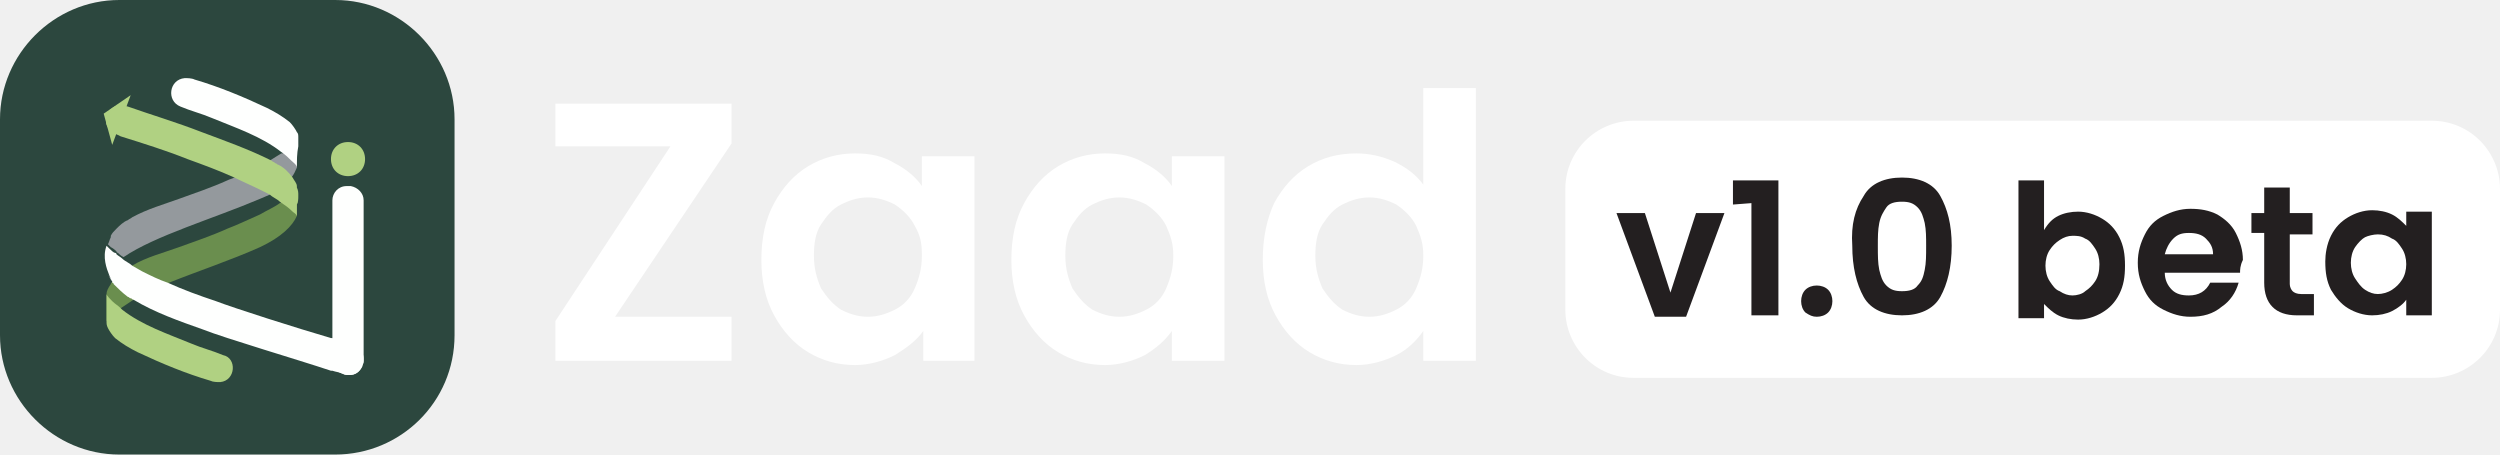
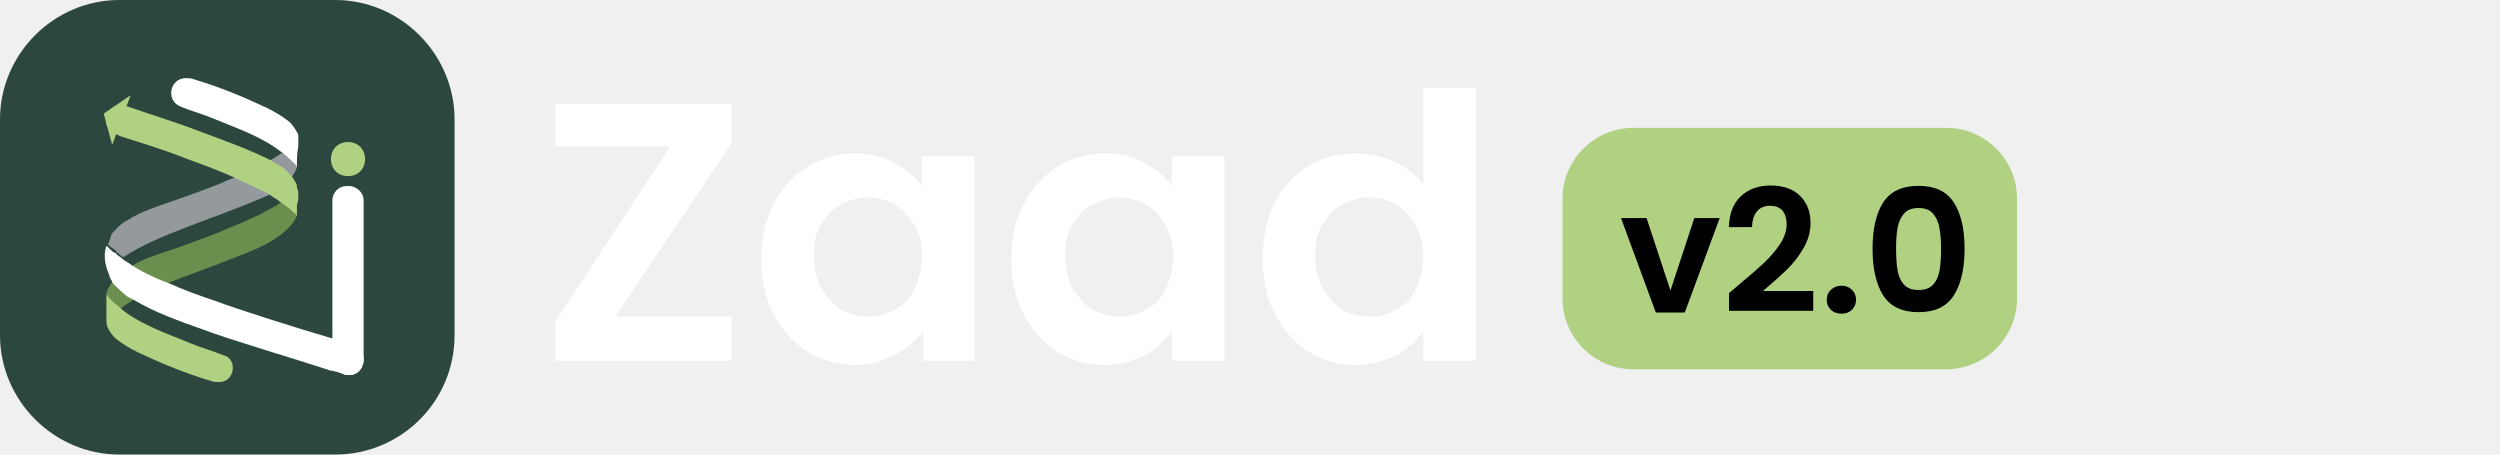
- <svg xmlns="http://www.w3.org/2000/svg" version="1.1" id="Layer_1" x="0px" y="0px" viewBox="0 0 176 32" style="enable-background:new 0 0 176 32;" xml:space="preserve">
-   <style type="text/css">
- 	.st0{fill:#FFFFFF;}
- 	.st1{fill:#231F20;}
- 	.st2{fill:#2C473E;}
- 	.st3{fill:#FEFFFE;}
- 	.st4{fill:#B0D182;}
- 	.st5{fill:#94999D;}
- 	.st6{fill:#6A8E4E;}
- </style>
-   <g>
-     <path class="st0" d="M43.3,22.3h8.2v3.1H39.1v-2.8l8.1-12.3h-8.1v-3h12.4v2.8L43.3,22.3z" />
-     <path class="st0" d="M54.5,14.3c0.6-1.1,1.4-2,2.4-2.6c1-0.6,2.1-0.9,3.3-0.9c1.1,0,2,0.2,2.8,0.7c0.8,0.4,1.5,1,1.9,1.6V11h3.7   v14.4H65v-2.1c-0.5,0.7-1.2,1.2-2,1.7c-0.8,0.4-1.8,0.7-2.8,0.7c-1.2,0-2.3-0.3-3.3-0.9s-1.8-1.5-2.4-2.6c-0.6-1.1-0.9-2.4-0.9-3.9   C53.6,16.7,53.9,15.4,54.5,14.3z M64.4,15.9c-0.3-0.6-0.8-1.1-1.4-1.5c-0.6-0.3-1.2-0.5-1.9-0.5s-1.3,0.2-1.9,0.5   c-0.6,0.3-1,0.8-1.4,1.4c-0.4,0.6-0.5,1.4-0.5,2.2c0,0.9,0.2,1.6,0.5,2.3c0.4,0.6,0.8,1.1,1.4,1.5c0.6,0.3,1.2,0.5,1.9,0.5   s1.3-0.2,1.9-0.5c0.6-0.3,1.1-0.8,1.4-1.5s0.5-1.4,0.5-2.3S64.8,16.6,64.4,15.9z" />
-     <path class="st0" d="M72.1,14.3c0.6-1.1,1.4-2,2.4-2.6c1-0.6,2.1-0.9,3.3-0.9c1.1,0,2,0.2,2.8,0.7c0.8,0.4,1.5,1,1.9,1.6V11h3.7   v14.4h-3.7v-2.1C82,24,81.4,24.5,80.6,25c-0.8,0.4-1.8,0.7-2.8,0.7c-1.2,0-2.3-0.3-3.3-0.9s-1.8-1.5-2.4-2.6s-0.9-2.4-0.9-3.9   C71.2,16.7,71.5,15.4,72.1,14.3z M82.1,15.9c-0.3-0.6-0.8-1.1-1.4-1.5c-0.6-0.3-1.2-0.5-1.9-0.5c-0.7,0-1.3,0.2-1.9,0.5   s-1,0.8-1.4,1.4C75.1,16.4,75,17.2,75,18c0,0.9,0.2,1.6,0.5,2.3c0.4,0.6,0.8,1.1,1.4,1.5c0.6,0.3,1.2,0.5,1.9,0.5   c0.7,0,1.3-0.2,1.9-0.5s1.1-0.8,1.4-1.5s0.5-1.4,0.5-2.3S82.4,16.6,82.1,15.9z" />
-     <path class="st0" d="M89.7,14.3c0.6-1.1,1.4-2,2.4-2.6c1-0.6,2.1-0.9,3.4-0.9c0.9,0,1.8,0.2,2.7,0.6c0.8,0.4,1.5,0.9,2,1.6V6.2h3.7   v19.2h-3.7v-2.1c-0.5,0.7-1.1,1.3-1.9,1.7c-0.8,0.4-1.8,0.7-2.8,0.7c-1.2,0-2.3-0.3-3.3-0.9s-1.8-1.5-2.4-2.6s-0.9-2.4-0.9-3.9   C88.9,16.7,89.2,15.4,89.7,14.3z M99.7,15.9c-0.3-0.6-0.8-1.1-1.4-1.5c-0.6-0.3-1.2-0.5-1.9-0.5s-1.3,0.2-1.9,0.5s-1,0.8-1.4,1.4   c-0.4,0.6-0.5,1.4-0.5,2.2c0,0.9,0.2,1.6,0.5,2.3c0.4,0.6,0.8,1.1,1.4,1.5c0.6,0.3,1.2,0.5,1.9,0.5c0.7,0,1.3-0.2,1.9-0.5   s1.1-0.8,1.4-1.5s0.5-1.4,0.5-2.3S100,16.6,99.7,15.9z" />
-   </g>
-   <path class="st0" d="M171.2,26.6H115c-2.7,0-4.8-2.2-4.8-4.8v-8.5c0-2.7,2.2-4.8,4.8-4.8h56.2c2.7,0,4.8,2.2,4.8,4.8v8.5  C176,24.5,173.8,26.6,171.2,26.6z" />
-   <g>
-     <path class="st1" d="M117.6,20.6l1.8-5.6h2l-2.7,7.3h-2.2l-2.7-7.3h2L117.6,20.6z" />
-     <path class="st1" d="M122,14.4v-1.7h3.2v9.5h-1.9v-7.9L122,14.4L122,14.4z" />
-     <path class="st1" d="M127.1,22c-0.2-0.2-0.3-0.5-0.3-0.8s0.1-0.6,0.3-0.8s0.5-0.3,0.8-0.3c0.3,0,0.6,0.1,0.8,0.3   c0.2,0.2,0.3,0.5,0.3,0.8s-0.1,0.6-0.3,0.8c-0.2,0.2-0.5,0.3-0.8,0.3C127.6,22.3,127.4,22.2,127.1,22z" />
-     <path class="st1" d="M131.2,13.8c0.5-0.9,1.5-1.3,2.7-1.3s2.2,0.4,2.7,1.3c0.5,0.9,0.8,2,0.8,3.5s-0.3,2.7-0.8,3.6   s-1.5,1.3-2.7,1.3s-2.2-0.4-2.7-1.3s-0.8-2.1-0.8-3.6C130.3,15.8,130.6,14.7,131.2,13.8z M135.5,15.7c-0.1-0.4-0.2-0.8-0.5-1.1   s-0.6-0.4-1.1-0.4s-0.9,0.1-1.1,0.4s-0.4,0.6-0.5,1.1c-0.1,0.5-0.1,1-0.1,1.6c0,0.7,0,1.2,0.1,1.7c0.1,0.4,0.2,0.8,0.5,1.1   c0.3,0.3,0.6,0.4,1.1,0.4s0.9-0.1,1.1-0.4c0.3-0.3,0.4-0.6,0.5-1.1s0.1-1,0.1-1.7C135.6,16.7,135.6,16.2,135.5,15.7z" />
-     <path class="st1" d="M144.9,15.2c0.4-0.2,0.9-0.3,1.4-0.3c0.6,0,1.2,0.2,1.7,0.5s0.9,0.7,1.2,1.3c0.3,0.6,0.4,1.2,0.4,2   s-0.1,1.4-0.4,2c-0.3,0.6-0.7,1-1.2,1.3s-1.1,0.5-1.7,0.5c-0.5,0-1-0.1-1.4-0.3c-0.4-0.2-0.7-0.5-1-0.8v1h-1.8v-9.7h1.8v3.5   C144.2,15.7,144.5,15.4,144.9,15.2z M147.5,17.5c-0.2-0.3-0.4-0.6-0.7-0.7c-0.3-0.2-0.6-0.2-0.9-0.2c-0.3,0-0.6,0.1-0.9,0.3   c-0.3,0.2-0.5,0.4-0.7,0.7c-0.2,0.3-0.3,0.7-0.3,1.1s0.1,0.8,0.3,1.1c0.2,0.3,0.4,0.6,0.7,0.7c0.3,0.2,0.6,0.3,0.9,0.3   c0.3,0,0.7-0.1,0.9-0.3c0.3-0.2,0.5-0.4,0.7-0.7s0.3-0.7,0.3-1.2C147.8,18.2,147.7,17.8,147.5,17.5z" />
-     <path class="st1" d="M157.7,19.2h-5.3c0,0.5,0.2,0.9,0.5,1.2c0.3,0.3,0.7,0.4,1.2,0.4c0.7,0,1.2-0.3,1.5-0.9h2   c-0.2,0.7-0.6,1.3-1.2,1.7c-0.6,0.5-1.3,0.7-2.2,0.7c-0.7,0-1.3-0.2-1.9-0.5c-0.6-0.3-1-0.7-1.3-1.3c-0.3-0.6-0.5-1.2-0.5-2   s0.2-1.4,0.5-2s0.7-1,1.3-1.3s1.2-0.5,1.9-0.5s1.3,0.1,1.9,0.4c0.5,0.3,1,0.7,1.3,1.3s0.5,1.2,0.5,1.9   C157.7,18.7,157.7,19,157.7,19.2z M155.8,17.9c0-0.5-0.2-0.8-0.5-1.1c-0.3-0.3-0.7-0.4-1.2-0.4s-0.8,0.1-1.1,0.4s-0.5,0.7-0.6,1.1   H155.8z" />
-     <path class="st1" d="M161.2,16.5V20c0,0.2,0.1,0.4,0.2,0.5c0.1,0.1,0.3,0.2,0.6,0.2h0.9v1.5h-1.2c-1.5,0-2.3-0.8-2.3-2.3v-3.5h-0.9   V15h0.9v-1.8h1.8V15h1.6v1.5H161.2z" />
-     <path class="st1" d="M164.1,16.6c0.3-0.6,0.7-1,1.2-1.3s1.1-0.5,1.7-0.5c0.5,0,1,0.1,1.4,0.3s0.7,0.5,1,0.8v-1h1.8v7.3h-1.8v-1.1   c-0.2,0.3-0.6,0.6-1,0.8c-0.4,0.2-0.9,0.3-1.4,0.3c-0.6,0-1.2-0.2-1.7-0.5s-0.9-0.8-1.2-1.3c-0.3-0.6-0.4-1.2-0.4-2   C163.7,17.9,163.8,17.2,164.1,16.6z M169.1,17.5c-0.2-0.3-0.4-0.6-0.7-0.7c-0.3-0.2-0.6-0.3-1-0.3c-0.3,0-0.7,0.1-0.9,0.2   s-0.5,0.4-0.7,0.7c-0.2,0.3-0.3,0.7-0.3,1.1s0.1,0.8,0.3,1.1c0.2,0.3,0.4,0.6,0.7,0.8c0.3,0.2,0.6,0.3,0.9,0.3c0.3,0,0.7-0.1,1-0.3   s0.5-0.4,0.7-0.7c0.2-0.3,0.3-0.7,0.3-1.1S169.3,17.8,169.1,17.5z" />
-   </g>
-   <g>
-     <path class="st2" d="M0,8.4C0,3.8,3.8,0,8.4,0h15.2C28.2,0,32,3.8,32,8.4v15.2c0,4.7-3.8,8.4-8.4,8.4H8.4C3.8,32,0,28.2,0,23.6V8.4   z" />
-     <path class="st3" d="M20.9,15.2C20.9,15.2,20.9,15.2,20.9,15.2L20.9,15.2z" />
-     <path class="st4" d="M25.7,11.2c0,0.7-0.5,1.2-1.2,1.2s-1.2-0.5-1.2-1.2c0-0.7,0.5-1.2,1.2-1.2S25.7,10.5,25.7,11.2" />
-     <path class="st5" d="M20.9,11.8L20.9,11.8c-0.1,0.2-0.2,0.5-0.4,0.7c0,0,0,0,0,0c-0.3,0.4-0.8,0.8-1.5,1.2c0,0,0,0,0,0   c-0.2,0.1-0.5,0.2-0.7,0.3c-3.3,1.4-7.4,2.6-9.6,4.1c-0.2-0.1-0.3-0.2-0.4-0.3c0,0,0,0,0,0c0,0-0.1,0-0.1-0.1v0   c-0.1-0.1-0.2-0.2-0.4-0.3c0,0,0,0,0,0c-0.1-0.1-0.1-0.1-0.2-0.2c0,0,0,0,0,0c0.1-0.2,0.1-0.3,0.2-0.5c0,0,0,0,0-0.1   c0.1-0.2,0.2-0.3,0.4-0.5l0,0c0.2-0.2,0.5-0.5,0.8-0.6c0.1-0.1,0.2-0.1,0.3-0.2c0,0,0,0,0,0c1.1-0.6,2.2-0.9,3.3-1.3   c1.1-0.4,2.3-0.8,3.4-1.3c0.2-0.1,0.3-0.1,0.5-0.2c0,0,0,0,0,0h0c0.6-0.3,1.2-0.5,1.8-0.8c0.2-0.1,0.5-0.2,0.7-0.4c0,0,0,0,0,0   c0.3-0.2,0.5-0.3,0.8-0.5c0,0,0,0,0.1,0c0,0,0,0,0,0c0.4-0.3,0.7-0.7,1-1c0,0,0,0,0,0c0,0,0,0,0,0v0c0,0.2,0,0.4,0,0.6   C20.9,10.8,20.9,11.3,20.9,11.8" />
-     <path class="st5" d="M8.1,17.8C8.1,17.8,8.1,17.8,8.1,17.8L8.1,17.8C8.1,17.7,8.1,17.8,8.1,17.8" />
-     <path class="st3" d="M7.9,19.8C7.9,19.8,7.9,19.8,7.9,19.8c-0.1-0.2-0.2-0.3-0.3-0.5C7.7,19.5,7.8,19.7,7.9,19.8" />
-     <path class="st3" d="M8.1,17.8C8.1,17.8,8.1,17.8,8.1,17.8L8.1,17.8C8.1,17.7,8.1,17.8,8.1,17.8" />
-     <path class="st3" d="M20.9,11.8c0-0.2-0.3-0.4-0.4-0.5c-0.2-0.2-0.4-0.4-0.7-0.6c0,0,0,0,0,0c-1.4-1.1-3.2-1.7-4.9-2.4   c-0.7-0.3-1.5-0.5-2.2-0.8c-1-0.4-0.8-1.9,0.3-2c0.2,0,0.5,0,0.7,0.1c1.7,0.5,3.4,1.2,5.1,2c0.6,0.3,1.1,0.6,1.6,1   c0.2,0.2,0.4,0.5,0.5,0.7c0.1,0.1,0.1,0.2,0.1,0.4c0,0,0,0,0,0c0,0.2,0,0.4,0,0.6C20.9,10.8,20.9,11.3,20.9,11.8" />
-     <path class="st6" d="M20.9,14.4c0,0,0,0.1,0,0.1c0,0,0,0,0,0c0,0.2,0,0.5,0,0.6c0,0,0,0,0,0c0,0,0,0.1,0,0.1c0,0,0,0,0,0   c0,0,0,0,0,0c0,0,0,0,0,0l0,0v0c0,0,0,0,0,0c0,0,0,0,0,0c-0.3,0.7-1.1,1.5-2.6,2.2c-2,0.9-4.4,1.7-6.4,2.5   c-0.9,0.4-1.8,0.8-2.5,1.2c-0.3,0.2-0.6,0.4-0.9,0.6c-0.4,0.3-0.7,0.6-1,0.9c0-0.2,0-0.3,0-0.5c0-0.5,0-0.9,0-1.4v0   c0-0.2,0.1-0.4,0.3-0.7c0-0.1,0.1-0.1,0.1-0.2c0,0,0,0,0,0c0.3-0.4,0.7-0.7,1.1-0.9c0.1-0.1,0.2-0.1,0.3-0.2c0,0,0,0,0,0   c0,0,0,0,0,0c1-0.6,2.2-0.9,3.3-1.3c1.1-0.4,2.3-0.8,3.4-1.3c0.8-0.3,1.6-0.7,2.3-1c0.5-0.3,1-0.5,1.4-0.8c0,0,0,0,0,0   c0,0,0.1,0,0.1-0.1c0.4-0.3,0.7-0.6,1-1l0,0c0,0,0,0.1,0,0.1c0.1,0.2,0.1,0.4,0.1,0.5v0c0,0,0,0.1,0,0.1C21,14,21,14.2,20.9,14.4" />
-     <path class="st4" d="M20.9,14.4c0,0,0,0.1,0,0.1c0,0,0,0,0,0c0,0.3,0,0.5,0,0.6c0,0,0,0,0,0c0,0,0,0.1,0,0.1c0,0,0,0,0,0   c0,0,0,0,0,0c0,0,0,0,0,0l0,0v0c0,0,0,0,0,0c0,0,0,0,0,0c-0.1-0.2-0.2-0.2-0.3-0.3c-0.3-0.3-0.6-0.5-0.9-0.7c0,0,0,0,0,0   c-0.2-0.2-0.5-0.3-0.7-0.5c0,0,0,0,0,0c-0.2-0.1-0.4-0.2-0.6-0.3c-0.6-0.3-1.3-0.6-1.9-0.9c0,0,0,0,0,0c-1.1-0.5-2.2-0.9-3.3-1.3   c-1.5-0.6-3.1-1.1-4.7-1.6C8.1,9.4,7.8,9.3,7.7,9.1C7.4,8.8,7.4,8.4,7.6,8C7.8,7.5,8.3,7.3,9,7.5c1.7,0.6,3.4,1.1,5.2,1.8   c1.6,0.6,3.3,1.2,4.9,2c0,0,0,0,0,0c0.1,0.1,0.2,0.1,0.3,0.2c0.1,0,0.1,0.1,0.2,0.1c0.4,0.2,0.7,0.5,1,0.9c0,0,0,0,0,0   c0.1,0.2,0.3,0.4,0.3,0.6c0,0,0,0,0,0c0,0,0,0.1,0,0.1c0.1,0.2,0.1,0.4,0.1,0.5c0,0,0,0.1,0,0.1C21,14,21,14.2,20.9,14.4" />
-     <polygon class="st3" points="8,20 8,20 8,20  " />
-     <path class="st3" d="M25.6,25.2v0.2c0,0,0,0,0,0c0,0.1-0.1,0.3-0.1,0.4c-0.2,0.4-0.5,0.6-0.9,0.6c-0.2,0-0.3,0-0.5-0.1   c-0.2-0.1-0.4-0.1-0.7-0.2c0,0-0.1,0-0.1,0c-2.4-0.8-7.5-2.3-9-2.9c-1.7-0.6-3.4-1.2-4.9-2.1h0c-0.1,0-0.1-0.1-0.2-0.1   c-0.1,0-0.1-0.1-0.2-0.1C8.6,20.6,8.3,20.3,8,20v0h0c0,0,0,0,0,0c0,0,0-0.1-0.1-0.1c0,0,0,0,0,0c0,0,0,0,0-0.1   c-0.1-0.1-0.1-0.2-0.2-0.4c0,0,0,0,0,0c-0.2-0.5-0.5-1.3-0.2-2.1c0,0,0,0,0,0c0.1,0.1,0.1,0.1,0.2,0.2c0,0,0,0,0,0   c0.1,0.1,0.3,0.3,0.4,0.3c0,0,0.1,0,0.1,0.1c0,0,0,0,0,0c0.1,0.1,0.3,0.2,0.4,0.3c0.2,0.2,0.5,0.3,0.7,0.5c0.2,0.1,0.5,0.3,0.7,0.4   c0.6,0.3,1.2,0.6,1.8,0.8h0c1.1,0.5,2.2,0.9,3.4,1.3c1.3,0.5,5.7,1.9,8.1,2.6c0,0,0.1,0,0.1,0c0.5,0.2,0.8,0.3,1.1,0.4   c0.4,0.1,0.7,0.3,0.8,0.5C25.5,24.8,25.6,25,25.6,25.2C25.6,25.2,25.6,25.2,25.6,25.2" />
-     <path class="st4" d="M15.5,26.9c-0.2,0-0.5,0-0.7-0.1c-1.7-0.5-3.4-1.2-5.1-2c-0.6-0.3-1.1-0.6-1.6-1c-0.2-0.2-0.4-0.5-0.5-0.7   c-0.1-0.2-0.1-0.3-0.1-0.5c0-0.2,0-0.3,0-0.5c0-0.5,0-0.9,0-1.4c0,0.1,0.3,0.4,0.4,0.5c0.2,0.2,0.4,0.3,0.6,0.5   c0,0,0.1,0.1,0.1,0.1c1.4,1.1,3.2,1.7,4.9,2.4c0.7,0.3,1.5,0.5,2.2,0.8C16.7,25.2,16.6,26.8,15.5,26.9" />
-     <polygon class="st4" points="7.3,8 7.9,10.2 9.2,6.7  " />
-     <path class="st3" d="M25.6,14.1v11.2c0,0.1,0,0.1,0,0.2c0,0.1-0.1,0.2-0.1,0.3c-0.2,0.4-0.5,0.6-0.9,0.6c-0.2,0-0.3,0-0.5-0.1   c0,0,0,0,0,0c-0.4-0.1-0.7-0.5-0.7-0.9V14.1c0-0.5,0.4-1,1-1h0.3C25.2,13.2,25.6,13.6,25.6,14.1" />
-   </g>
+ <svg xmlns="http://www.w3.org/2000/svg" width="176" height="32" viewBox="0 0 176 32" fill="none">
+   <rect x="110" y="9" width="32" height="17" rx="5" fill="#B0D182" />
+   <path d="M43.3 22.3H51.5V25.4H39.1V22.6L47.2 10.3H39.1V7.3H51.5V10.1L43.3 22.3Z" fill="white" />
+   <path d="M54.5 14.3C55.1 13.2 55.9 12.3 56.9 11.7C57.9 11.1 59 10.8 60.2 10.8C61.3 10.8 62.2 11 63 11.5C63.8 11.9 64.5 12.5 64.9 13.1V11H68.6V25.4H65V23.3C64.5 24 63.8 24.5 63 25C62.2 25.4 61.2 25.7 60.2 25.7C59 25.7 57.9 25.4 56.9 24.8C55.9 24.2 55.1 23.3 54.5 22.2C53.9 21.1 53.6 19.8 53.6 18.3C53.6 16.7 53.9 15.4 54.5 14.3ZM64.4 15.9C64.1 15.3 63.6 14.8 63 14.4C62.4 14.1 61.8 13.9 61.1 13.9C60.4 13.9 59.8 14.1 59.2 14.4C58.6 14.7 58.2 15.2 57.8 15.8C57.4 16.4 57.3 17.2 57.3 18C57.3 18.9 57.5 19.6 57.8 20.3C58.2 20.9 58.6 21.4 59.2 21.8C59.8 22.1 60.4 22.3 61.1 22.3C61.8 22.3 62.4 22.1 63 21.8C63.6 21.5 64.1 21 64.4 20.3C64.7 19.6 64.9 18.9 64.9 18C64.9 17.1 64.8 16.6 64.4 15.9Z" fill="white" />
+   <path d="M72.1 14.3C72.7 13.2 73.5 12.3 74.5 11.7C75.5 11.1 76.6 10.8 77.8 10.8C78.9 10.8 79.8 11 80.6 11.5C81.4 11.9 82.1 12.5 82.5 13.1V11H86.2V25.4H82.5V23.3C82 24 81.4 24.5 80.6 25C79.8 25.4 78.8 25.7 77.8 25.7C76.6 25.7 75.5 25.4 74.5 24.8C73.5 24.2 72.7 23.3 72.1 22.2C71.5 21.1 71.2 19.8 71.2 18.3C71.2 16.7 71.5 15.4 72.1 14.3ZM82.1 15.9C81.8 15.3 81.3 14.8 80.7 14.4C80.1 14.1 79.5 13.9 78.8 13.9C78.1 13.9 77.5 14.1 76.9 14.4C76.3 14.7 75.9 15.2 75.5 15.8C75.1 16.4 75 17.2 75 18C75 18.9 75.2 19.6 75.5 20.3C75.9 20.9 76.3 21.4 76.9 21.8C77.5 22.1 78.1 22.3 78.8 22.3C79.5 22.3 80.1 22.1 80.7 21.8C81.3 21.5 81.8 21 82.1 20.3C82.4 19.6 82.6 18.9 82.6 18C82.6 17.1 82.4 16.6 82.1 15.9Z" fill="white" />
+   <path d="M89.7 14.3C90.3 13.2 91.1 12.3 92.1 11.7C93.1 11.1 94.2 10.8 95.5 10.8C96.4 10.8 97.3 11 98.2 11.4C99 11.8 99.7 12.3 100.2 13V6.2H103.9V25.4H100.2V23.3C99.7 24 99.1 24.6 98.3 25C97.5 25.4 96.5 25.7 95.5 25.7C94.3 25.7 93.2 25.4 92.2 24.8C91.2 24.2 90.4 23.3 89.8 22.2C89.2 21.1 88.9 19.8 88.9 18.3C88.9 16.7 89.2 15.4 89.7 14.3ZM99.7 15.9C99.4 15.3 98.9 14.8 98.3 14.4C97.7 14.1 97.1 13.9 96.4 13.9C95.7 13.9 95.1 14.1 94.5 14.4C93.9 14.7 93.5 15.2 93.1 15.8C92.7 16.4 92.6 17.2 92.6 18C92.6 18.9 92.8 19.6 93.1 20.3C93.5 20.9 93.9 21.4 94.5 21.8C95.1 22.1 95.7 22.3 96.4 22.3C97.1 22.3 97.7 22.1 98.3 21.8C98.9 21.5 99.4 21 99.7 20.3C100 19.6 100.2 18.9 100.2 18C100.2 17.1 100 16.6 99.7 15.9Z" fill="white" />
+   <path d="M0 8.4C0 3.8 3.8 0 8.4 0H23.6C28.2 0 32 3.8 32 8.4V23.6C32 28.3 28.2 32 23.6 32H8.4C3.8 32 0 28.2 0 23.6V8.4Z" fill="#2C473E" />
+   <path d="M25.7 11.2C25.7 11.9 25.2 12.4 24.5 12.4C23.8 12.4 23.3 11.9 23.3 11.2C23.3 10.5 23.8 10 24.5 10C25.2 10 25.7 10.5 25.7 11.2Z" fill="#B0D182" />
+   <path d="M20.9 11.8C20.8 12 20.7 12.3 20.5 12.5C20.2 12.9 19.7 13.3 19 13.7C18.8 13.8 18.5 13.9 18.3 14C15 15.4 10.9 16.6 8.7 18.1C8.5 18 8.4 17.9 8.3 17.8C8.3 17.8 8.2 17.8 8.2 17.7C8.1 17.6 8 17.5 7.8 17.4C7.7 17.3 7.7 17.3 7.6 17.2C7.7 17 7.7 16.9 7.8 16.7C7.8 16.7 7.8 16.7 7.8 16.6C7.9 16.4 8 16.3 8.2 16.1C8.4 15.9 8.7 15.6 9 15.5C9.1 15.4 9.2 15.4 9.3 15.3C10.4 14.7 11.5 14.4 12.6 14C13.7 13.6 14.9 13.2 16 12.7C16.2 12.6 16.3 12.6 16.5 12.5C17.1 12.2 17.7 12 18.3 11.7C18.5 11.6 18.8 11.5 19 11.3C19.3 11.1 19.5 11 19.8 10.8C19.8 10.8 19.8 10.8 19.9 10.8C20.3 10.5 20.6 10.1 20.9 9.8C20.9 10 20.9 10.2 20.9 10.4C20.9 10.8 20.9 11.3 20.9 11.8Z" fill="#94999D" />
+   <path d="M7.9 19.8C7.8 19.6 7.7 19.5 7.6 19.3C7.7 19.5 7.8 19.7 7.9 19.8Z" fill="#FEFFFE" />
+   <path d="M20.9 11.8C20.9 11.6 20.6 11.4 20.5 11.3C20.3 11.1 20.1 10.9 19.8 10.7C18.4 9.6 16.6 9 14.9 8.3C14.2 8 13.4 7.8 12.7 7.5C11.7 7.1 11.9 5.6 13 5.5C13.2 5.5 13.5 5.5 13.7 5.6C15.4 6.1 17.1 6.8 18.8 7.6C19.4 7.9 19.9 8.2 20.4 8.6C20.6 8.8 20.8 9.1 20.9 9.3C21 9.4 21 9.5 21 9.7C21 9.9 21 10.1 21 10.3C20.9 10.8 20.9 11.3 20.9 11.8Z" fill="#FEFFFE" />
+   <path d="M20.9 14.4V14.5C20.9 14.7 20.9 15 20.9 15.1V15.2C20.6 15.9 19.8 16.7 18.3 17.4C16.3 18.3 13.9 19.1 11.9 19.9C11 20.3 10.1 20.7 9.4 21.1C9.1 21.3 8.8 21.5 8.5 21.7C8.1 22 7.8 22.3 7.5 22.6C7.5 22.4 7.5 22.3 7.5 22.1C7.5 21.6 7.5 21.2 7.5 20.7C7.5 20.5 7.6 20.3 7.8 20C7.8 19.9 7.9 19.9 7.9 19.8C8.2 19.4 8.6 19.1 9 18.9C9.1 18.8 9.2 18.8 9.3 18.7C10.3 18.1 11.5 17.8 12.6 17.4C13.7 17 14.9 16.6 16 16.1C16.8 15.8 17.6 15.4 18.3 15.1C18.8 14.8 19.3 14.6 19.7 14.3C19.7 14.3 19.8 14.3 19.8 14.2C20.2 13.9 20.5 13.6 20.8 13.2V13.3C20.9 13.5 20.9 13.7 20.9 13.8V13.9C21 14 21 14.2 20.9 14.4Z" fill="#6A8E4E" />
+   <path d="M20.9 14.4V14.5C20.9 14.8 20.9 15 20.9 15.1V15.2C20.8 15 20.7 15 20.6 14.9C20.3 14.6 20 14.4 19.7 14.2C19.5 14 19.2 13.9 19 13.7C18.8 13.6 18.6 13.5 18.4 13.4C17.8 13.1 17.1 12.8 16.5 12.5C15.4 12 14.3 11.6 13.2 11.2C11.7 10.6 10.1 10.1 8.5 9.6C8.1 9.4 7.8 9.3 7.7 9.1C7.4 8.8 7.4 8.4 7.6 8C7.8 7.5 8.3 7.3 9 7.5C10.7 8.1 12.4 8.6 14.2 9.3C15.8 9.9 17.5 10.5 19.1 11.3C19.2 11.4 19.3 11.4 19.4 11.5C19.5 11.5 19.5 11.6 19.6 11.6C20 11.8 20.3 12.1 20.6 12.5C20.7 12.7 20.9 12.9 20.9 13.1V13.2C21 13.4 21 13.6 21 13.7V13.8C21 14 21 14.2 20.9 14.4Z" fill="#B0D182" />
+   <path d="M25.6 25.2V25.4C25.6 25.5 25.5 25.7 25.5 25.8C25.3 26.2 25 26.4 24.6 26.4C24.4 26.4 24.3 26.4 24.1 26.3C23.9 26.2 23.7 26.2 23.4 26.1H23.3C20.9 25.3 15.8 23.8 14.3 23.2C12.6 22.6 10.9 22 9.4 21.1C9.3 21.1 9.3 21 9.2 21C9.1 21 9.1 20.9 9 20.9C8.6 20.6 8.3 20.3 8 20C8 20 8 19.9 7.9 19.9C7.9 19.9 7.9 19.9 7.9 19.8C7.8 19.7 7.8 19.6 7.7 19.4C7.5 18.9 7.2 18.1 7.5 17.3C7.6 17.4 7.6 17.4 7.7 17.5C7.8 17.6 8 17.8 8.1 17.8C8.1 17.8 8.2 17.8 8.2 17.9C8.3 18 8.5 18.1 8.6 18.2C8.8 18.4 9.1 18.5 9.3 18.7C9.5 18.8 9.8 19 10 19.1C10.6 19.4 11.2 19.7 11.8 19.9C12.9 20.4 14 20.8 15.2 21.2C16.5 21.7 20.9 23.1 23.3 23.8H23.4C23.9 24 24.2 24.1 24.5 24.2C24.9 24.3 25.2 24.5 25.3 24.7C25.5 24.8 25.6 25 25.6 25.2Z" fill="#FEFFFE" />
+   <path d="M15.5 26.9C15.3 26.9 15 26.9 14.8 26.8C13.1 26.3 11.4 25.6 9.7 24.8C9.1 24.5 8.6 24.2 8.1 23.8C7.9 23.6 7.7 23.3 7.6 23.1C7.5 22.9 7.5 22.8 7.5 22.6C7.5 22.4 7.5 22.3 7.5 22.1C7.5 21.6 7.5 21.2 7.5 20.7C7.5 20.8 7.8 21.1 7.9 21.2C8.1 21.4 8.3 21.5 8.5 21.7L8.6 21.8C10 22.9 11.8 23.5 13.5 24.2C14.2 24.5 15 24.7 15.7 25C16.7 25.2 16.6 26.8 15.5 26.9Z" fill="#B0D182" />
+   <path d="M7.3 8L7.9 10.2L9.2 6.7L7.3 8Z" fill="#B0D182" />
+   <path d="M25.6 14.1V25.3C25.6 25.4 25.6 25.4 25.6 25.5C25.6 25.6 25.5 25.7 25.5 25.8C25.3 26.2 25 26.4 24.6 26.4C24.4 26.4 24.3 26.4 24.1 26.3C23.7 26.2 23.4 25.8 23.4 25.4V14.1C23.4 13.6 23.8 13.1 24.4 13.1H24.7C25.2 13.2 25.6 13.6 25.6 14.1Z" fill="#FEFFFE" />
+   <path d="M117.6 20.452L119.28 15.352H121.068L118.608 22H116.568L114.12 15.352H115.92L117.6 20.452ZM122.348 20.104C123.116 19.464 123.728 18.932 124.184 18.508C124.64 18.076 125.02 17.628 125.324 17.164C125.628 16.7 125.78 16.244 125.78 15.796C125.78 15.388 125.684 15.068 125.492 14.836C125.3 14.604 125.004 14.488 124.604 14.488C124.204 14.488 123.896 14.624 123.68 14.896C123.464 15.16 123.352 15.524 123.344 15.988H121.712C121.744 15.028 122.028 14.3 122.564 13.804C123.108 13.308 123.796 13.06 124.628 13.06C125.54 13.06 126.24 13.304 126.728 13.792C127.216 14.272 127.46 14.908 127.46 15.7C127.46 16.324 127.292 16.92 126.956 17.488C126.62 18.056 126.236 18.552 125.804 18.976C125.372 19.392 124.808 19.896 124.112 20.488H127.652V21.88H121.724V20.632L122.348 20.104ZM129.646 22.084C129.342 22.084 129.09 21.992 128.89 21.808C128.698 21.616 128.602 21.38 128.602 21.1C128.602 20.82 128.698 20.588 128.89 20.404C129.09 20.212 129.342 20.116 129.646 20.116C129.942 20.116 130.186 20.212 130.378 20.404C130.57 20.588 130.666 20.82 130.666 21.1C130.666 21.38 130.57 21.616 130.378 21.808C130.186 21.992 129.942 22.084 129.646 22.084ZM131.827 17.512C131.827 16.128 132.075 15.044 132.571 14.26C133.075 13.476 133.907 13.084 135.067 13.084C136.227 13.084 137.055 13.476 137.551 14.26C138.055 15.044 138.307 16.128 138.307 17.512C138.307 18.904 138.055 19.996 137.551 20.788C137.055 21.58 136.227 21.976 135.067 21.976C133.907 21.976 133.075 21.58 132.571 20.788C132.075 19.996 131.827 18.904 131.827 17.512ZM136.651 17.512C136.651 16.92 136.611 16.424 136.531 16.024C136.459 15.616 136.307 15.284 136.075 15.028C135.851 14.772 135.515 14.644 135.067 14.644C134.619 14.644 134.279 14.772 134.047 15.028C133.823 15.284 133.671 15.616 133.591 16.024C133.519 16.424 133.483 16.92 133.483 17.512C133.483 18.12 133.519 18.632 133.591 19.048C133.663 19.456 133.815 19.788 134.047 20.044C134.279 20.292 134.619 20.416 135.067 20.416C135.515 20.416 135.855 20.292 136.087 20.044C136.319 19.788 136.471 19.456 136.543 19.048C136.615 18.632 136.651 18.12 136.651 17.512Z" fill="black" />
</svg>
